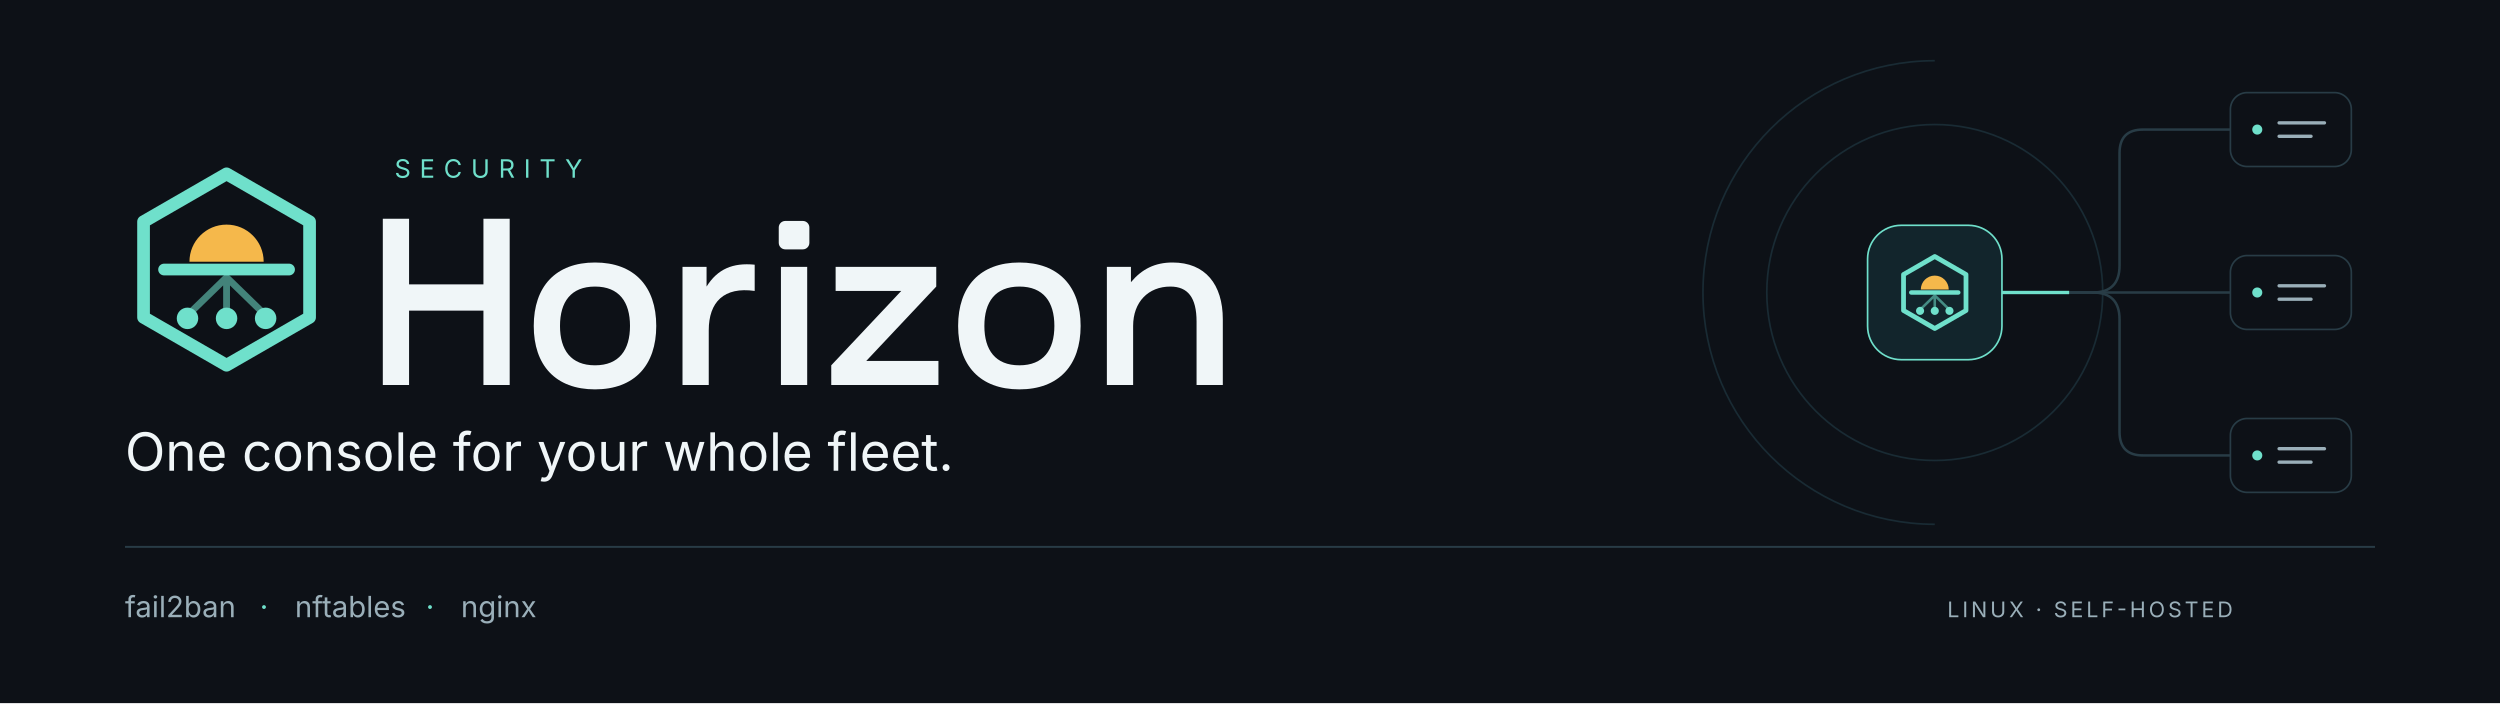
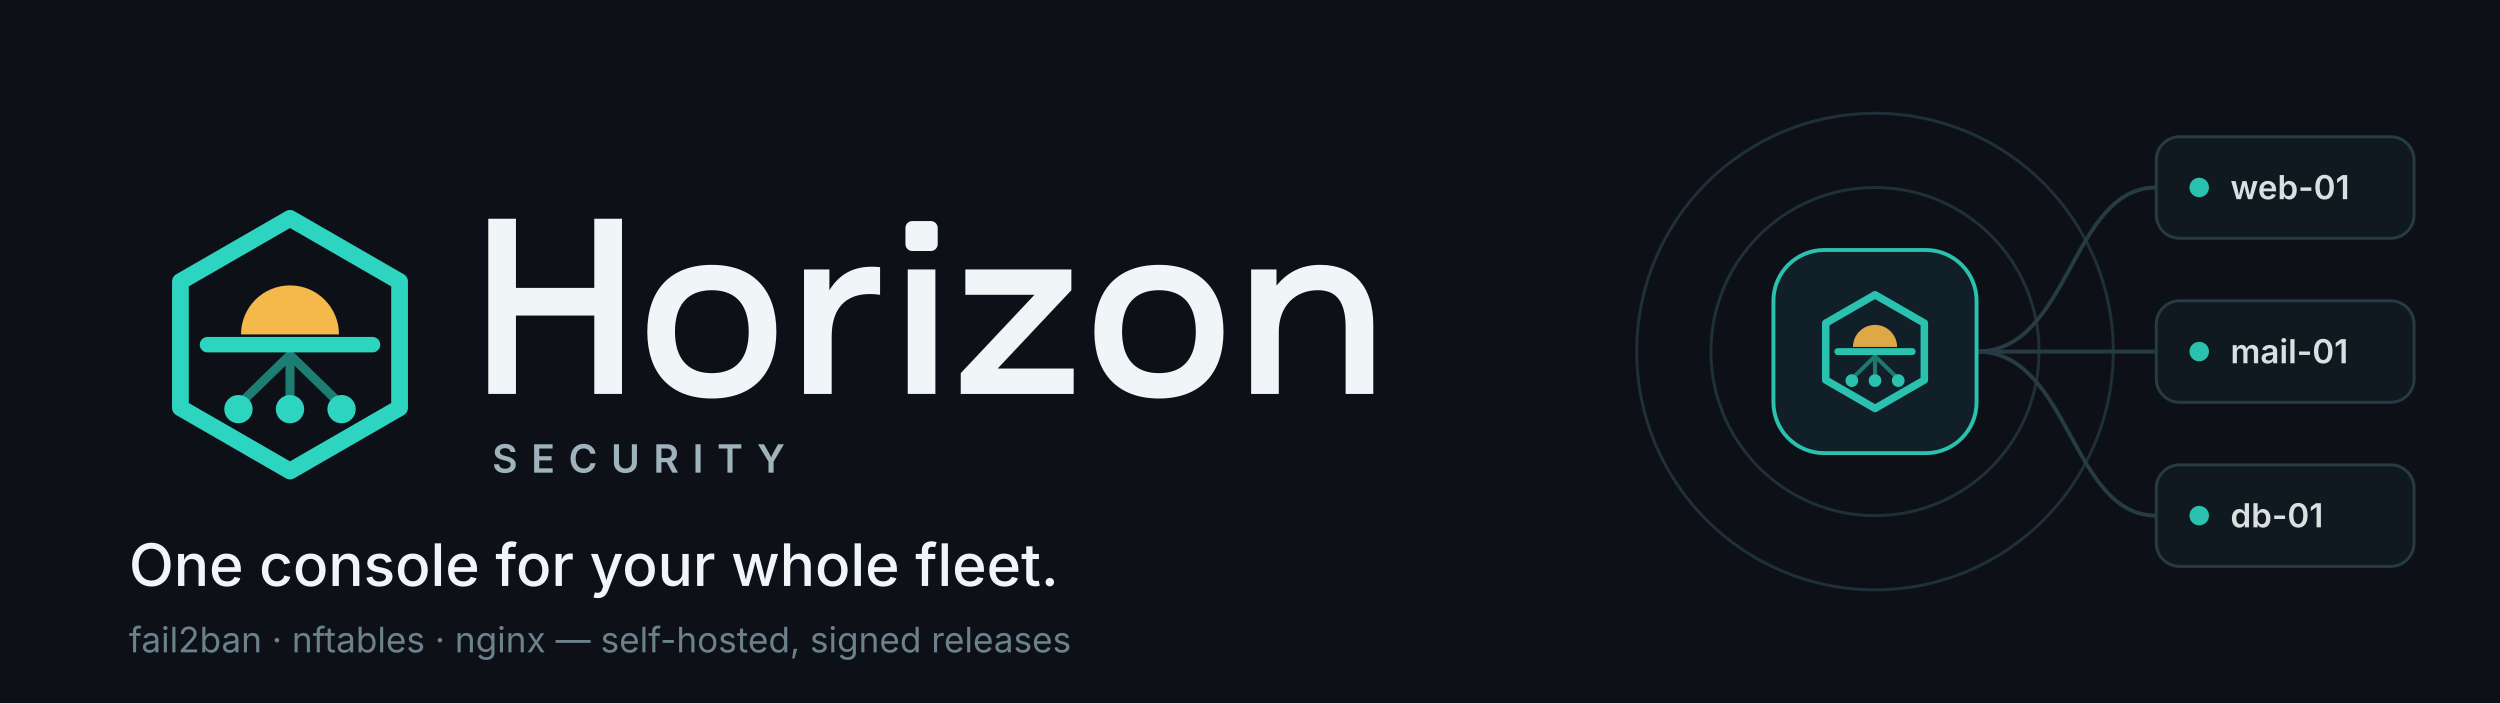
<svg xmlns="http://www.w3.org/2000/svg" width="1280" height="360" viewBox="0 0 1280 360" role="img" aria-labelledby="title desc">
+   <rect width="1280" height="360" fill="#0d1117" />
  <g font-family="-apple-system, 'Segoe UI', Inter, Helvetica, Arial, sans-serif">
-     <rect width="1280" height="360" fill="#0d1117" />
-     <g transform="translate(52 74) scale(0.5)">
-       <path d="m128 30 85 49v98l-85 49-85-49V79Z" fill="none" stroke="#6fe0cb" stroke-width="13" stroke-linejoin="round" />
+     <g transform="translate(64 92) scale(0.66)">
+       <path d="m128 30 85 49v98l-85 49-85-49V79Z" fill="none" stroke="#2dd4bf" stroke-width="13" stroke-linejoin="round" />
      <path d="M90 120a38 38 0 0 1 76 0Z" fill="#f5b84b" />
-       <path d="M64 128h128" stroke="#6fe0cb" stroke-width="12" stroke-linecap="round" />
-       <path d="M128 136 91 172M128 136v36M128 136l37 36" stroke="#6fe0cb" stroke-opacity="0.55" stroke-width="7" stroke-linecap="round" />
-       <g fill="#6fe0cb">
+       <path d="M64 128h128" stroke="#2dd4bf" stroke-width="12" stroke-linecap="round" />
+       <path d="M128 136 91 172M128 136v36M128 136l37 36" stroke="#2dd4bf" stroke-opacity="0.55" stroke-width="7" stroke-linecap="round" />
+       <g fill="#2dd4bf">
        <circle cx="88" cy="178" r="11" />
        <circle cx="128" cy="178" r="11" />
        <circle cx="168" cy="178" r="11" />
      </g>
    </g>
-     <text x="202" y="91" fill="#6fe0cb" font-size="13" letter-spacing="4.5">SECURITY</text>
-     <g transform="translate(196 112) scale(1.12)" fill="#f0f6f8" aria-hidden="true">
+     <g transform="translate(250 112) scale(1.18)" fill="#f0f6f8">
      <path d="M0 0H12V30H46V0H58V76H46V42H12V76H0Z" />
      <path fill-rule="evenodd" d="M97 20C79 20 69 31 69 49S79 78 97 78 125 67 125 49 115 20 97 20ZM97 31C108 31 113 38 113 49S108 67 97 67 81 60 81 49 86 31 97 31Z" />
      <path d="M137 22H148V31C153 23 160 20 170 21V33C156 31 149 38 149 51V76H137Z" />
      <path d="M182 22H194V76H182Z" />
      <rect x="181" y="1" width="14" height="13" rx="3" />
      <path d="M207 22H253V31L221 65H254V76H205V67L237 33H207Z" />
      <path fill-rule="evenodd" d="M291 20C273 20 263 31 263 49S273 78 291 78 319 67 319 49 309 20 291 20ZM291 31C302 31 307 38 307 49S302 67 291 67 275 60 275 49 280 31 291 31Z" />
      <path d="M331 22H342V29C347 23 353 20 361 20 376 20 384 30 384 46V76H372V47C372 36 368 31 360 31 350 31 343 38 343 49V76H331Z" />
    </g>
-     <text x="64" y="241" fill="#f0f6f8" font-size="27">One console for your whole fleet.</text>
-     <path d="M64 280H1216" stroke="#283c46" />
-     <text x="64" y="316" fill="#9aafb9" font-size="15">fail2ban</text>
-     <text x="133" y="316" fill="#6fe0cb" font-size="15">·</text>
-     <text x="151" y="316" fill="#9aafb9" font-size="15">nftables</text>
-     <text x="218" y="316" fill="#6fe0cb" font-size="15">·</text>
-     <text x="236" y="316" fill="#9aafb9" font-size="15">nginx</text>
-     <text x="997" y="316" fill="#9aafb9" font-size="11" letter-spacing="1.5">LINUX · SELF-HOSTED</text>
-     <g transform="translate(165 7) scale(.86)">
-       <g fill="none" stroke="#192b34">
-         <circle cx="960" cy="166" r="100" />
-         <path d="M960 28A138 138 0 0 0 960 304" />
-       </g>
-       <g fill="none" stroke="#283c46" stroke-width="1.5">
-         <path d="M1000 166H1054Q1070 166 1070 150V83Q1070 69 1084 69H1136" />
-         <path d="M1000 166H1136" />
-         <path d="M1000 166H1054Q1070 166 1070 182V249Q1070 263 1084 263H1136" />
-       </g>
-       <path d="M1000 166H1040" stroke="#6fe0cb" stroke-width="2" />
-       <rect x="920" y="126" width="80" height="80" rx="20" fill="#12252c" stroke="#6fe0cb" />
-       <g transform="translate(932 138) scale(0.21875)">
-         <path d="m128 30 85 49v98l-85 49-85-49V79Z" fill="none" stroke="#6fe0cb" stroke-width="13" stroke-linejoin="round" />
+     <text x="252" y="242" fill="#9fb3bd" font-size="20" letter-spacing="7" font-weight="600">SECURITY</text>
+     <text x="66" y="300" fill="#f0f6f8" font-size="30" font-weight="500">One console for your whole fleet.</text>
+     <text x="66" y="334" fill="#6b818c" font-size="18">fail2ban · nftables · nginx — self-hosted, signed releases</text>
+     <g opacity="0.9">
+       <circle cx="960" cy="180" r="122" fill="none" stroke="#22333c" stroke-width="1.5" />
+       <circle cx="960" cy="180" r="84" fill="none" stroke="#22333c" stroke-width="1.5" />
+       <path d="M1012 180 C1060 180 1060 96 1104 96" fill="none" stroke="#2a3f49" stroke-width="2" />
+       <rect x="1104" y="70" width="132" height="52" rx="12" fill="#111a21" stroke="#2a3f49" stroke-width="1.5" />
+       <circle cx="1126" cy="96" r="5" fill="#2dd4bf" />
+       <text x="1142" y="102" fill="#f0f6f8" font-size="17" font-weight="600">web-01</text>
+       <path d="M1012 180 C1060 180 1060 180 1104 180" fill="none" stroke="#2a3f49" stroke-width="2" />
+       <rect x="1104" y="154" width="132" height="52" rx="12" fill="#111a21" stroke="#2a3f49" stroke-width="1.5" />
+       <circle cx="1126" cy="180" r="5" fill="#2dd4bf" />
+       <text x="1142" y="186" fill="#f0f6f8" font-size="17" font-weight="600">mail-01</text>
+       <path d="M1012 180 C1060 180 1060 264 1104 264" fill="none" stroke="#2a3f49" stroke-width="2" />
+       <rect x="1104" y="238" width="132" height="52" rx="12" fill="#111a21" stroke="#2a3f49" stroke-width="1.5" />
+       <circle cx="1126" cy="264" r="5" fill="#2dd4bf" />
+       <text x="1142" y="270" fill="#f0f6f8" font-size="17" font-weight="600">db-01</text>
+       <rect x="908" y="128" width="104" height="104" rx="26" fill="#12202a" stroke="#2dd4bf" stroke-width="2" />
+       <g transform="translate(922 142) scale(0.297)">
+         <path d="m128 30 85 49v98l-85 49-85-49V79Z" fill="none" stroke="#2dd4bf" stroke-width="13" stroke-linejoin="round" />
        <path d="M90 120a38 38 0 0 1 76 0Z" fill="#f5b84b" />
-         <path d="M64 128h128" stroke="#6fe0cb" stroke-width="12" stroke-linecap="round" />
-         <path d="M128 136 91 172M128 136v36M128 136l37 36" stroke="#6fe0cb" stroke-opacity="0.55" stroke-width="7" stroke-linecap="round" />
-         <g fill="#6fe0cb">
+         <path d="M64 128h128" stroke="#2dd4bf" stroke-width="12" stroke-linecap="round" />
+         <path d="M128 136 91 172M128 136v36M128 136l37 36" stroke="#2dd4bf" stroke-opacity="0.55" stroke-width="7" stroke-linecap="round" />
+         <g fill="#2dd4bf">
          <circle cx="88" cy="178" r="11" />
          <circle cx="128" cy="178" r="11" />
          <circle cx="168" cy="178" r="11" />
        </g>
      </g>
-       <rect x="1136" y="47" width="72" height="44" rx="10" fill="#0d1117" stroke="#283c46" />
-       <circle cx="1152" cy="69" r="3" fill="#6fe0cb" />
-       <path d="M1165 65H1192M1165 73H1184" stroke="#9aafb9" stroke-width="2" stroke-linecap="round" />
-       <rect x="1136" y="144" width="72" height="44" rx="10" fill="#0d1117" stroke="#283c46" />
-       <circle cx="1152" cy="166" r="3" fill="#6fe0cb" />
-       <path d="M1165 162H1192M1165 170H1184" stroke="#9aafb9" stroke-width="2" stroke-linecap="round" />
-       <rect x="1136" y="241" width="72" height="44" rx="10" fill="#0d1117" stroke="#283c46" />
-       <circle cx="1152" cy="263" r="3" fill="#6fe0cb" />
-       <path d="M1165 259H1192M1165 267H1184" stroke="#9aafb9" stroke-width="2" stroke-linecap="round" />
    </g>
  </g>
</svg>
